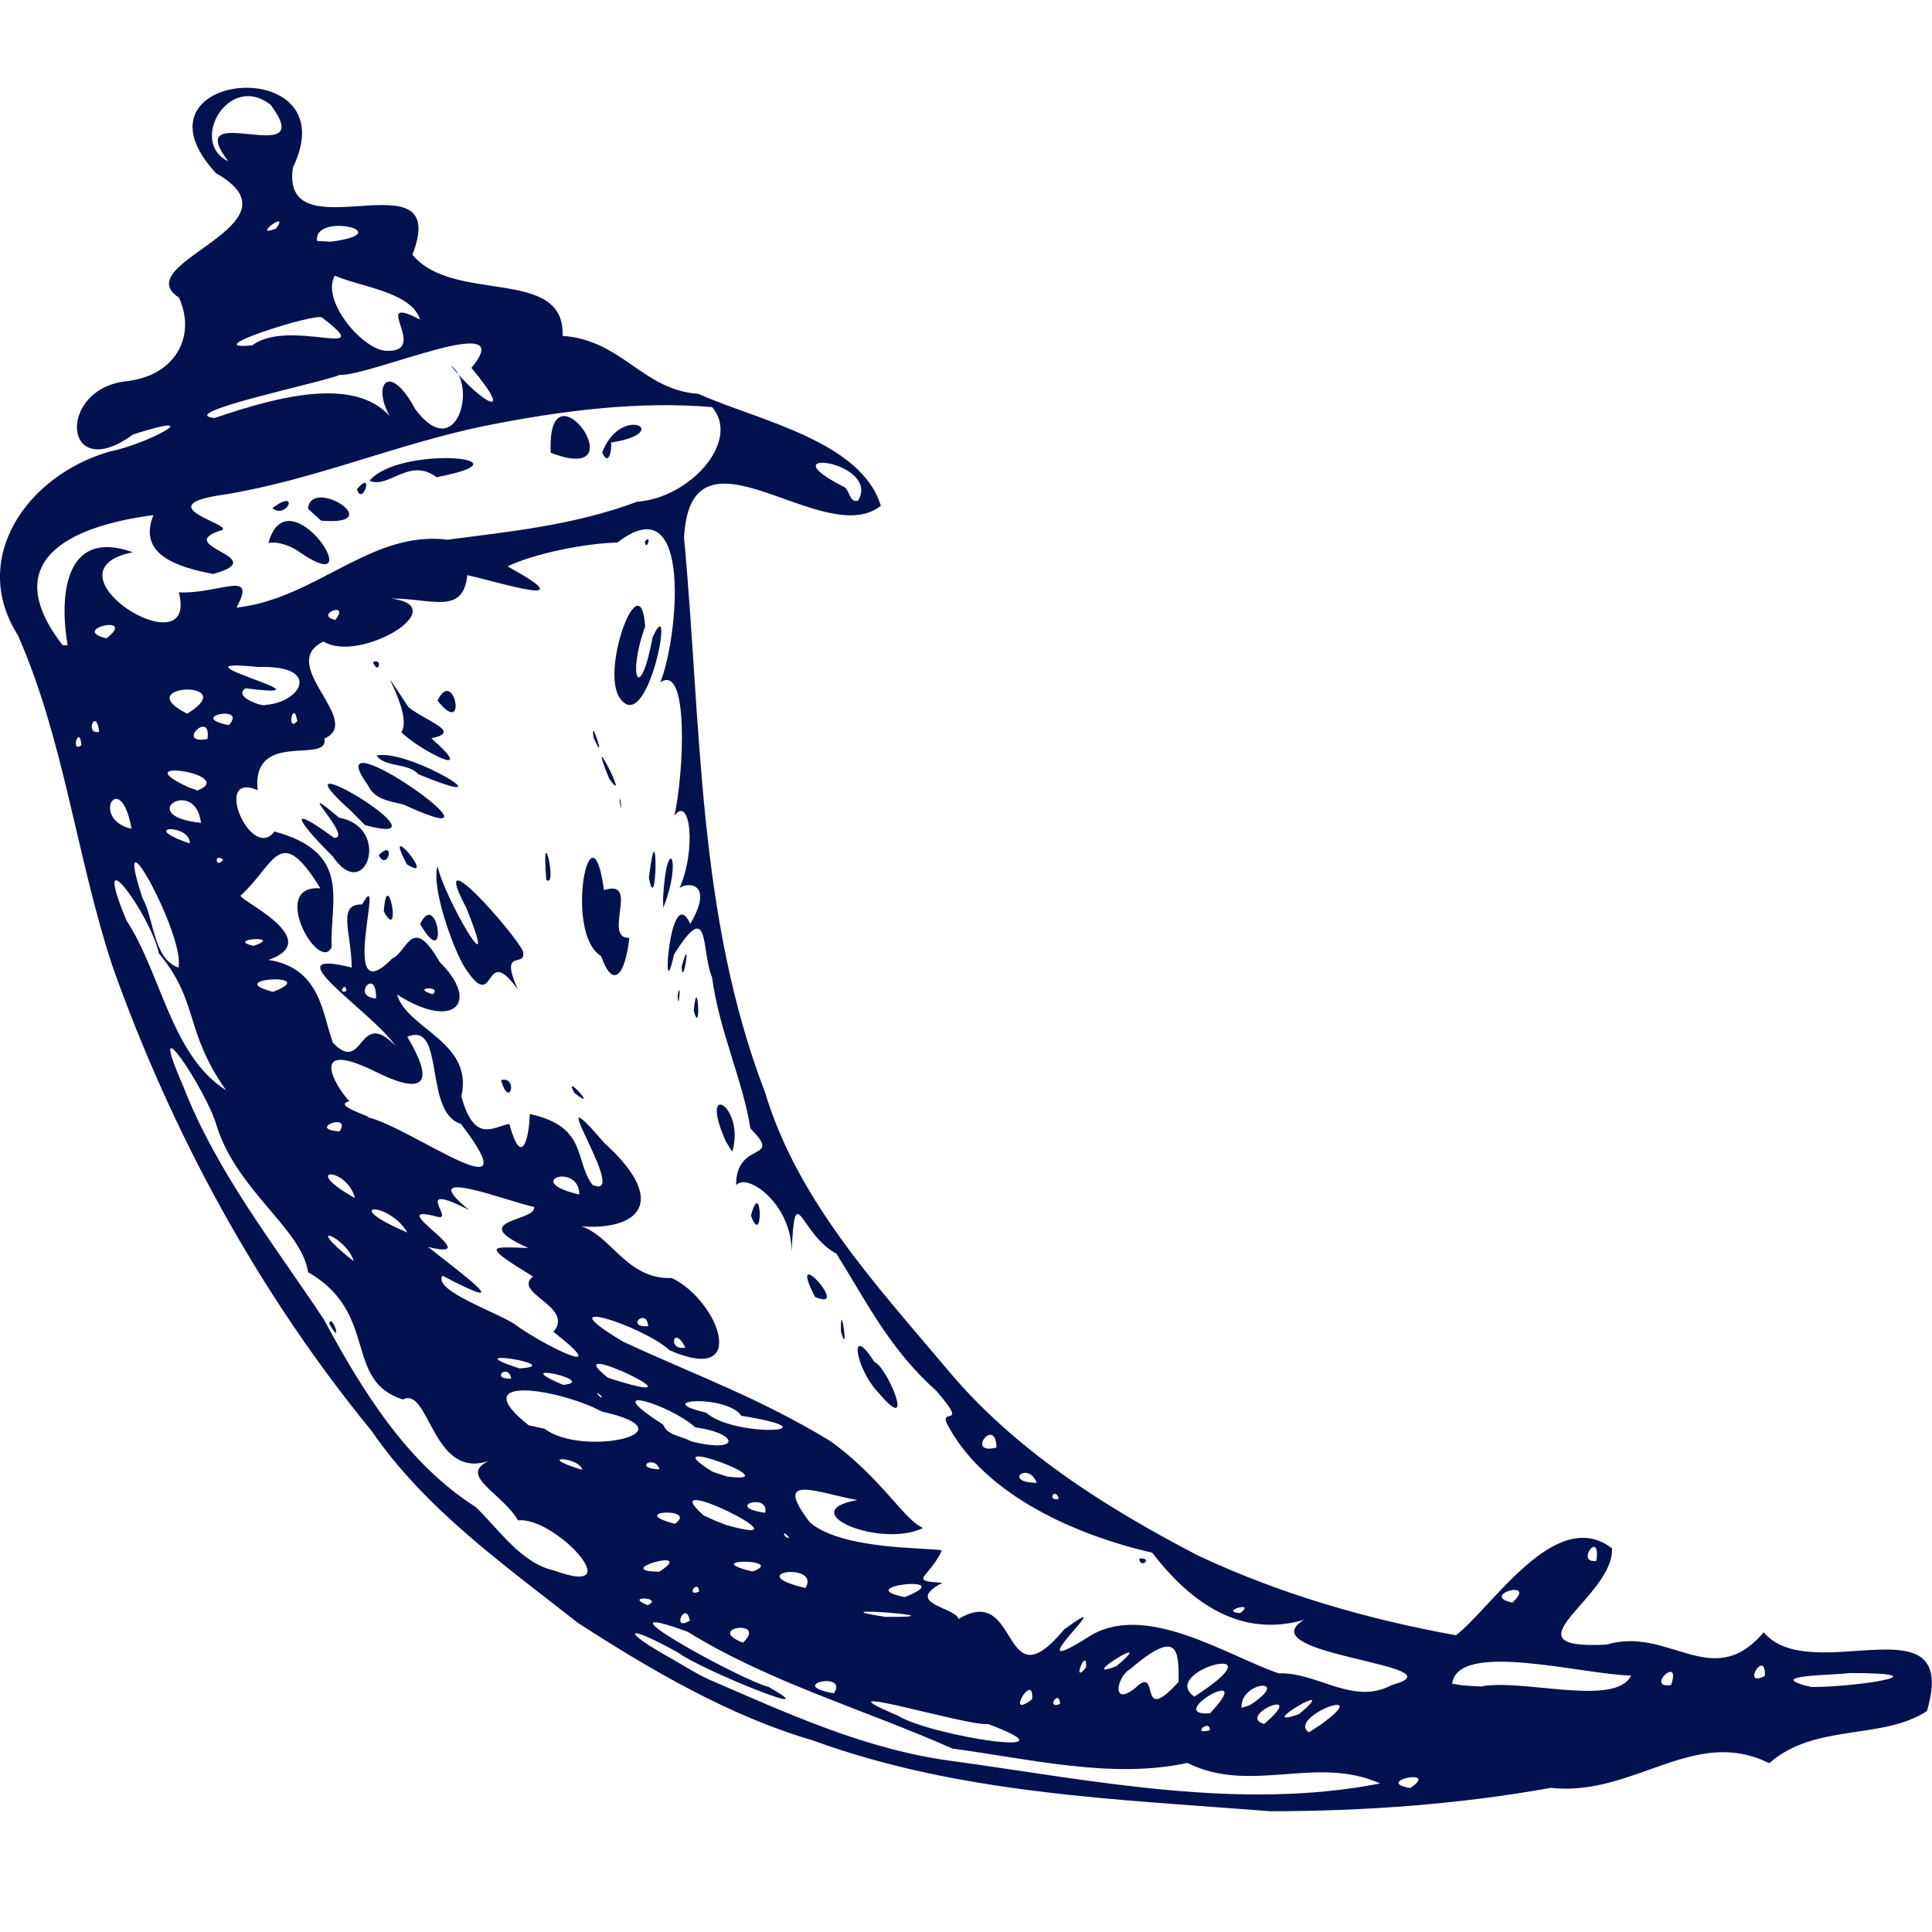
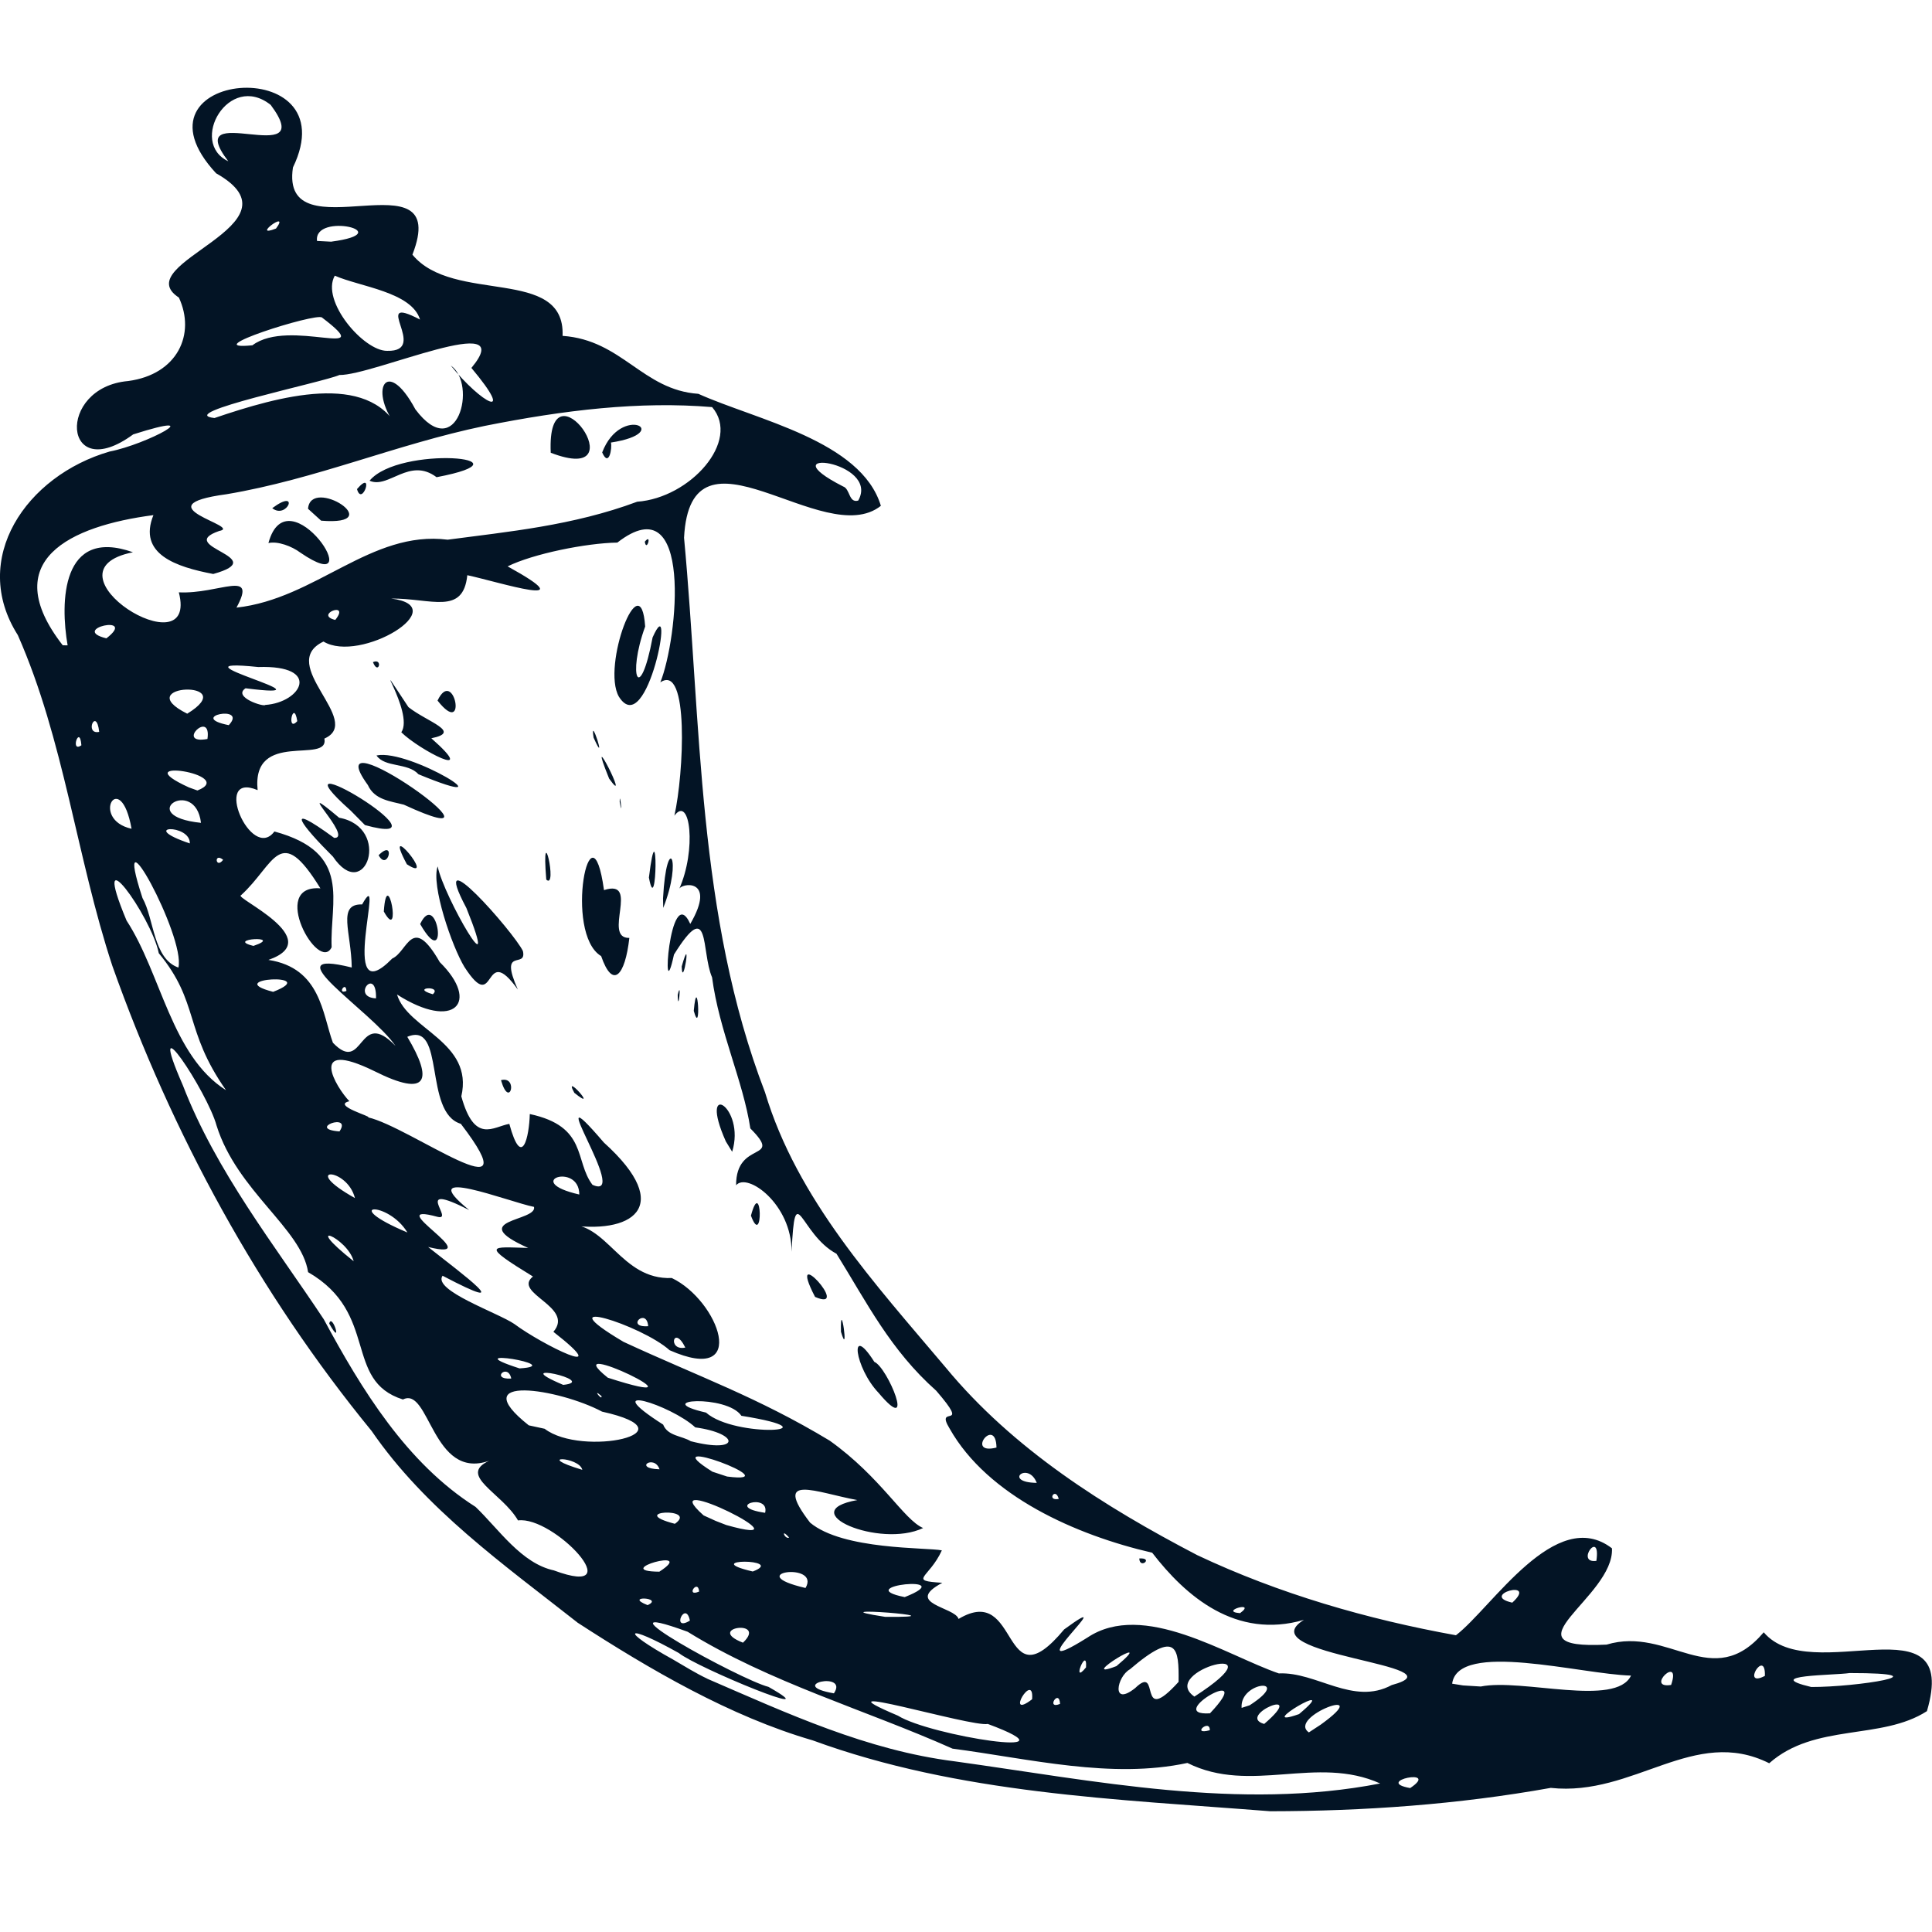
<svg xmlns="http://www.w3.org/2000/svg" height="64" preserveAspectRatio="xMidYMid" viewBox="0 0 32 32" width="64">
-   <path d="m9.563 26.873c-1.219-.959-2.519-1.878-3.408-3.172-1.87-2.283-3.309-4.925-4.294-7.703-.595-1.806-.799-3.743-1.566-5.479-.802-1.261.138-2.639 1.52-3.04.615-.118 1.696-.699.391-.284-1.171.858-1.283-.78-.083-.884.819-.109 1.121-.779.84-1.382-.879-.574 2.132-1.203.616-2.059-1.578-1.703 2.208-2.03 1.273-.096-.223 1.487 2.646-.273 1.979 1.444.677.825 2.534.188 2.487 1.345.986.068 1.324.897 2.249.96.96.433 2.697.774 3.023 1.855-.951.753-3.153-1.555-3.26.529.288 3.08.214 6.252 1.341 9.185.533 1.775 1.825 3.173 2.991 4.556 1.117 1.354 2.629 2.308 4.17 3.111 1.352.638 2.809 1.06 4.283 1.326.597-.457 1.653-2.156 2.584-1.44.045.806-1.85 1.684-.089 1.595 1.035-.312 1.752.799 2.603-.204.785.929 3.261-.593 2.703 1.306-.755.487-1.856.193-2.612.863-1.246-.623-2.239.557-3.619.408-1.533.275-3.092.385-4.646.387-2.549-.201-5.153-.286-7.578-1.174-1.367-.397-2.7-1.175-3.901-1.954zm2.153.933c1.334.576 2.639 1.184 4.101 1.368 2.32.322 4.715.819 7.043.366-1.054-.476-2.143.185-3.193-.34-1.259.271-2.61-.069-3.89-.237-1.455-.648-3.026-1.094-4.388-1.936-1.703-.622.88.798 1.34.913 1.064.604-1.171-.31-1.486-.561-.892-.5-1.005-.396-.088.112.185.108.367.222.561.314zm-2.539-1.794c1.293.479-.006-.909-.597-.829-.262-.455-1.003-.743-.481-.987-.939.326-.984-1.24-1.425-1.016-.994-.314-.387-1.426-1.571-2.109-.108-.719-1.176-1.343-1.516-2.428-.15-.556-1.207-2.15-.558-.666.552 1.429 1.524 2.653 2.334 3.875.628 1.164 1.37 2.381 2.514 3.107.386.37.758.937 1.302 1.053zm-3.724-4.089c.045-.195.236.422 0 0zm5.273 4.663c.286-.128-.412-.162 0 0zm.701.256c-.073-.353-.32.198 0 0zm.879.366c.418-.398-.645-.251 0 0zm1.506.839c.254-.375-.813-.141 0 0zm-2.891-2.015c.649-.42-.84-.006 0 0zm.659.329c-.019-.222-.235.1 0 0zm3.293 2.056c.53.334 3.092.732 1.488.137-.269.057-2.975-.766-1.488-.137zm-5.228-4.072c-.051-.222-.822-.246 0 0zm1.533.894c.4-.279-.828-.215 0 0zm1.29.79c.573-.216-.928-.217 0 0zm-3.447-2.364c.621.476 2.506.061.951-.284-.707-.377-2.301-.635-1.214.227l.263.057zm4.321 2.637c.259-.441-1.086-.252 0 0zm-1.313-1.043c1.519.429-1.277-.961-.375-.159l.2.091zm2.632 1.521c1.439.014-1.3-.199 0 0zm-6.193-3.947c-.056-.268-.355.022 0 0zm8.627 5.312c.038-.484-.469.361 0 0zm-6.171-3.809c-.087-.255-.449-.011 0 0zm-2.319-1.671c.826-.05-1.131-.364 0 0zm-2.747-1.775c-.103-.396-.898-.712 0 0zm7.212 4.577c-.151-.173-.071.037 0 0zm4.488 2.755c-.014-.264-.244.1 0 0zm-4.885-3.165c.081-.34-.705-.103 0 0zm-3.344-2.119c.615-.065-.985-.415 0 0zm5.656 3.515c.958-.379-.933-.185 0 0zm-2.942-1.997c1.103.142-1.313-.751-.243-.08zm3.835 2.358c1.031-.615.691 1.443 1.748.174 1.043-.762-.901.942.384.136.93-.622 2.303.295 3.171.593.624-.03 1.23.539 1.87.193 1.231-.332-2.408-.492-1.454-1.08-1.126.328-1.958-.391-2.513-1.112-1.264-.292-2.724-.938-3.355-2.056-.257-.419.371.06-.222-.627-.761-.677-1.141-1.446-1.652-2.269-.611-.325-.683-1.284-.744-.032.005-.791-.737-1.323-.919-1.102-.003-.761.795-.379.236-.942-.12-.789-.516-1.611-.634-2.502-.185-.429-.026-1.349-.631-.377-.22 1.027-.073-1.262.27-.508.449-.77-.162-.679-.186-.573.293-.65.186-1.572-.077-1.22.156-.689.247-2.535-.233-2.208.291-.721.552-3.297-.712-2.315-.512.007-1.398.186-1.817.394 1.313.724-.132.262-.668.146-.069.67-.599.381-1.261.387 1.058.131-.515 1.081-1.121.712-.788.376.679 1.316.015 1.607.082.437-1.207-.158-1.106.854-.764-.322-.105 1.2.278.685 1.3.352.915 1.154.948 1.917-.212.444-1.046-1.044-.186-.975-.679-1.103-.751-.399-1.315.114-.131.037 1.439.729.454 1.071.867.134.892.893 1.068 1.372.521.543.413-.599 1.037.053-.395-.581-2.089-1.637-.725-1.299-.007-.584-.247-1.056.172-1.045.415-.75-.434 1.849.499.896.258-.113.323-.75.787.06.674.664.244 1.144-.708.536.17.578 1.273.784 1.065 1.687.22.795.527.502.795.456.21.772.33.204.339-.163.962.206.736.775 1.038 1.172.663.299-.949-2.028.189-.7 1.197 1.081.449 1.533-.625 1.359.68-.055.899.92 1.75.885.776.369 1.301 1.787-.036 1.196-.463-.418-2.106-.934-.764-.139 1.238.574 2.222.916 3.416 1.637.854.61 1.223 1.308 1.547 1.447-.718.343-2.164-.274-1.09-.463-.67-.122-1.424-.461-.782.374.546.456 1.933.408 2.182.459-.211.464-.573.501.008.537-.648.346.208.4.268.597zm-1.326-3.744c-.395-.413-.497-1.185-.07-.513.219.088.701 1.263.07.513zm4.318 2.743c.246-.016.007.187 0 0zm-4.941-3.755c-.016-.624.142.481 0 0zm-.429-.577c-.497-.959.625.271 0 0zm-5.202-3.59c.292-.078.144.498 0 0zm4.14 2.244c.179-.673.21.564 0 0zm-2.925-2.034c-.206-.371.431.348 0 0zm2.509.804c-.47-1.053.334-.575.105.172zm-4.328-2.886c-.21-.346-.557-1.359-.445-1.669.1.504 1.072 2.169.476.69-.658-1.24.787.402.936.712.069.307-.406-.084-.084.638-.588-.822-.347.454-.882-.37zm-1.337-.922c.055-.804.306.551 0 0zm.602.208c.287-.606.486.845 0 0zm-1.448-1.12c-.498-.495-.858-.951.024-.307.339.013-.755-1.037.082-.334.879.16.434 1.443-.105.641zm.76-.02c.289-.287.154.282 0 0zm.468.15c-.439-.822.532.345 0 0zm-.93-.888c-1.448-1.289 1.819.673.236.239zm4.148 2.409c-.627-.375-.167-2.644.047-1.093.609-.197-.034.802.42.792-.071.63-.275.857-.467.301zm1.534.907c.061-.684.129.468 0 0zm-.266-.264c.069-.292.006.344 0 0zm-5.132-3.476c-.93-1.283 2.703 1.298.596.325-.22-.058-.485-.078-.596-.325zm2.955 1.566c-.088-1.081.196.179 0 0zm2.243 1.439c.173-.615.013.407 0 0zm-5.055-3.495c.553-.118 2.29.97.695.311-.177-.196-.556-.107-.695-.311zm4.746 2.366c.059-1.105.33-.66.003.159zm-4.335-2.75c.226-.33-.598-1.493.118-.417.31.246.897.412.379.516.815.719-.199.195-.497-.099zm4.101 2.406c.155-1.259.137.737 0 0zm-4.571-3.568c.172-.074.091.23 0 0zm1.07.637c.275-.578.508.644 0 0zm3.017 1.678c-.003-.221.057.323 0 0zm-.175-.386c-.418-1.033.39.547 0 0zm-.257-.678c-.07-.427.239.536 0 0zm.418-.68c-.288-.506.363-2.231.436-1.161-.303.834-.087 1.3.123.181.391-.879-.084 1.737-.559.98zm.43-2.566c.125-.154.028.185 0 0zm-.718 14.151c-.17-.149.022.094 0 0zm1.479.748c.823.212.819-.128.075-.229-.4-.372-1.662-.767-.532-.046.074.19.311.185.457.275zm-2.921-1.941c.453.339 1.707.958.646.129.358-.416-.685-.638-.339-.916-.88-.539-.695-.49-.078-.473-1.058-.473.153-.437.096-.68-.408-.08-2.026-.719-1.074.052-.968-.493-.231.184-.523.113-.99-.27.881.754-.157.499.567.449 1.528 1.153.239.476-.169.244.922.615 1.19.8zm1.547.889c1.881.606-.923-.741 0 0zm7.921 4.798c.024-.374-.257.319 0 0zm.814.343c.434-.42.018.67.719-.103.007-.553-.021-.88-.806-.208-.217.12-.313.629.087.311zm-12.923-8.116c-.133-.524-.934-.522 0 0zm.869.57c-.323-.535-1.152-.485 0 0zm4.946 2.983c.483.429 2.218.315.586.053-.241-.357-1.533-.271-.586-.053zm6.798 4.199c.743-.624-.72.278 0 0zm1.546 1.062c.005-.2-.32.087 0 0zm.003-.28c.823-.871-.797.051 0 0zm-16.299-10.323c-.701-1-.436-1.45-1.112-2.267-.128-.625-1.161-2.043-.534-.541.574.879.744 2.239 1.646 2.809zm16.041 10.046c1.515-.978-.621-.426 0 0zm1.156.453c.759-.651-.48-.136 0 0zm-15.316-9.814c.217-.323-.561-.042 0 0zm15.075 9.505c.734-.473-.169-.401-.133.043zm-9.962-6.279c-.025-.32-.388.027 0 0zm.615.354c-.196-.396-.301.062 0 0zm10.525 6.245c.941-.679-.57-.13-.197.129zm-.36-.174c.767-.642-.809.284 0 0zm1.841 1.225c.514-.344-.625-.111 0 0zm-17.261-11.109c.689.154 2.755 1.698 1.537.107-.624-.185-.25-1.711-.887-1.441.427.714.351 1.018-.546.568-1.127-.551-.633.272-.413.499-.301.069.397.261.309.266zm-3.141-2.481c.123-.511-1.137-2.809-.595-1.152.195.347.175 1.005.595 1.152zm5.766 3.555c-.356-.297-.017-.042 0 0zm.874.204c0-.541-.966-.22 0 0zm7.577 4.776c-.145-.37-.571-.008 0 0zm.364.266c-.054-.207-.21.04 0 0zm3.003 1.892c.289-.213-.361-.028 0 0zm-16.015-10.291c.826-.32-.885-.228 0 0zm11.981 7.548c-.01-.535-.527.133 0 0zm-12.307-8.309c.53-.179-.491-.118 0 0zm1.54.746c-.009-.176-.163.067 0 0zm18.788 11.521c.682-.138 2.238.347 2.489-.181-.829-.021-2.867-.585-2.963.134l.181.029.293.018zm-18.298-11.398c.012-.542-.422-.02 0 0zm-4.049-2.809c-.184-1.032-.7-.156 0 0zm.965.243c.012-.332-.884-.298 0 0zm.552.271c-.159-.129-.124.163 0 0zm3.473 2.227c.164-.15-.387-.111 0 0zm-3.84-2.839c-.094-.78-1.119-.117 0 0zm-1.981-1.285c-.028-.36-.193.136 0 0zm.295-.222c-.048-.427-.253.054 0 0zm1.627.971c.688-.27-1.253-.559-.141-.051l.141.051zm21.778 13.452c.44-.404-.559-.125 0 0zm2.631 1.363c.177-.521-.445.069 0 0zm-24.243-15.668c.073-.505-.546.1 0 0zm-2.316-1.551c-.124-.713-.107-1.964 1.082-1.542-1.587.316 1.099 1.974.76.664.668.033 1.306-.395.955.253 1.316-.145 2.227-1.286 3.498-1.125.99-.132 2.072-.231 3.139-.629.877-.063 1.721-1.007 1.241-1.567-1.196-.101-2.448.048-3.77.312-1.465.304-2.795.883-4.273 1.131-1.441.194.289.533-.123.609-.751.261.897.436-.097.712-.614-.117-1.253-.328-.991-.975-1.38.18-2.593.752-1.502 2.156l.081.001zm3.326-1.694c.323-1.192 1.733.981.53.159-.143-.108-.38-.195-.53-.159zm.063-.578c.467-.347.248.195 0 0zm.593.01c.043-.548 1.358.29.217.197zm.811-.326c.297-.347.086.307 0 0zm.208-.139c.494-.593 2.793-.379 1.11-.058-.451-.34-.797.2-1.11.058zm3.001-.463c-.074-1.619 1.492.575 0 0zm.852-.005c.311-.816 1.209-.328.145-.164.023.087-.032.422-.145.164zm-6.873 4.327c.93-.57-.987-.494 0 0zm.688.19c.326-.347-.71-.141 0 0zm-2.027-1.438c.531-.409-.629-.155 0 0zm27.47 17.185c.015-.474-.406.213 0 0zm-2.791-1.905c.079-.545-.359.048 0 0zm3.559 2.089c.743.003 2.252-.231.635-.231-.254.039-1.479.031-.635.231zm-25.606-16.266c.602-.041.941-.663-.117-.628-1.639-.169 1.446.562-.21.352-.222.147.314.316.327.275zm.53.268c-.063-.386-.186.205 0 0zm.629-1.676c.261-.324-.361-.087 0 0zm-2.001-3.344c1.074-.365 2.542-.775 3.049.18-.516-.62-.208-1.232.279-.324.689.918 1.034-.418.586-.726.511.634 1.091.934.342.04.815-.98-1.631.128-2.186.117-.267.12-2.761.636-2.069.713zm.629-1.205c.612-.462 2.118.275 1.152-.46-.095-.083-2.115.557-1.152.46zm2.232.092c.716.018-.309-.963.544-.518-.14-.458-.994-.543-1.412-.727-.236.418.48 1.25.867 1.245zm-1.841-2.026c.248-.336-.435.171 0 0zm.912.218c1.155-.153-.294-.497-.233-.012l.233.012zm-1.703-1.332c-.813-1.062 1.529.178.703-.933-.696-.553-1.363.624-.703.933zm10.434 5.62c.373-.661-1.539-.891-.251-.234.118.039.092.28.251.234z " style="fill:#02124F;" />
+   <path d="m9.563 26.873c-1.219-.959-2.519-1.878-3.408-3.172-1.87-2.283-3.309-4.925-4.294-7.703-.595-1.806-.799-3.743-1.566-5.479-.802-1.261.138-2.639 1.52-3.04.615-.118 1.696-.699.391-.284-1.171.858-1.283-.78-.083-.884.819-.109 1.121-.779.84-1.382-.879-.574 2.132-1.203.616-2.059-1.578-1.703 2.208-2.03 1.273-.096-.223 1.487 2.646-.273 1.979 1.444.677.825 2.534.188 2.487 1.345.986.068 1.324.897 2.249.96.96.433 2.697.774 3.023 1.855-.951.753-3.153-1.555-3.26.529.288 3.08.214 6.252 1.341 9.185.533 1.775 1.825 3.173 2.991 4.556 1.117 1.354 2.629 2.308 4.17 3.111 1.352.638 2.809 1.06 4.283 1.326.597-.457 1.653-2.156 2.584-1.44.045.806-1.85 1.684-.089 1.595 1.035-.312 1.752.799 2.603-.204.785.929 3.261-.593 2.703 1.306-.755.487-1.856.193-2.612.863-1.246-.623-2.239.557-3.619.408-1.533.275-3.092.385-4.646.387-2.549-.201-5.153-.286-7.578-1.174-1.367-.397-2.7-1.175-3.901-1.954zm2.153.933c1.334.576 2.639 1.184 4.101 1.368 2.32.322 4.715.819 7.043.366-1.054-.476-2.143.185-3.193-.34-1.259.271-2.61-.069-3.89-.237-1.455-.648-3.026-1.094-4.388-1.936-1.703-.622.88.798 1.34.913 1.064.604-1.171-.31-1.486-.561-.892-.5-1.005-.396-.088.112.185.108.367.222.561.314zm-2.539-1.794c1.293.479-.006-.909-.597-.829-.262-.455-1.003-.743-.481-.987-.939.326-.984-1.24-1.425-1.016-.994-.314-.387-1.426-1.571-2.109-.108-.719-1.176-1.343-1.516-2.428-.15-.556-1.207-2.15-.558-.666.552 1.429 1.524 2.653 2.334 3.875.628 1.164 1.37 2.381 2.514 3.107.386.37.758.937 1.302 1.053zm-3.724-4.089c.045-.195.236.422 0 0zm5.273 4.663c.286-.128-.412-.162 0 0zm.701.256c-.073-.353-.32.198 0 0zm.879.366c.418-.398-.645-.251 0 0zm1.506.839c.254-.375-.813-.141 0 0zm-2.891-2.015c.649-.42-.84-.006 0 0zm.659.329c-.019-.222-.235.1 0 0zm3.293 2.056c.53.334 3.092.732 1.488.137-.269.057-2.975-.766-1.488-.137zm-5.228-4.072c-.051-.222-.822-.246 0 0zm1.533.894c.4-.279-.828-.215 0 0zm1.29.79c.573-.216-.928-.217 0 0zm-3.447-2.364c.621.476 2.506.061.951-.284-.707-.377-2.301-.635-1.214.227l.263.057zm4.321 2.637c.259-.441-1.086-.252 0 0zm-1.313-1.043c1.519.429-1.277-.961-.375-.159l.2.091zm2.632 1.521c1.439.014-1.3-.199 0 0zm-6.193-3.947c-.056-.268-.355.022 0 0zm8.627 5.312c.038-.484-.469.361 0 0zm-6.171-3.809c-.087-.255-.449-.011 0 0zm-2.319-1.671c.826-.05-1.131-.364 0 0zm-2.747-1.775c-.103-.396-.898-.712 0 0zm7.212 4.577c-.151-.173-.071.037 0 0zm4.488 2.755c-.014-.264-.244.1 0 0zm-4.885-3.165c.081-.34-.705-.103 0 0zm-3.344-2.119c.615-.065-.985-.415 0 0zm5.656 3.515c.958-.379-.933-.185 0 0zm-2.942-1.997c1.103.142-1.313-.751-.243-.08zm3.835 2.358c1.031-.615.691 1.443 1.748.174 1.043-.762-.901.942.384.136.93-.622 2.303.295 3.171.593.624-.03 1.23.539 1.87.193 1.231-.332-2.408-.492-1.454-1.08-1.126.328-1.958-.391-2.513-1.112-1.264-.292-2.724-.938-3.355-2.056-.257-.419.371.06-.222-.627-.761-.677-1.141-1.446-1.652-2.269-.611-.325-.683-1.284-.744-.032.005-.791-.737-1.323-.919-1.102-.003-.761.795-.379.236-.942-.12-.789-.516-1.611-.634-2.502-.185-.429-.026-1.349-.631-.377-.22 1.027-.073-1.262.27-.508.449-.77-.162-.679-.186-.573.293-.65.186-1.572-.077-1.22.156-.689.247-2.535-.233-2.208.291-.721.552-3.297-.712-2.315-.512.007-1.398.186-1.817.394 1.313.724-.132.262-.668.146-.069.67-.599.381-1.261.387 1.058.131-.515 1.081-1.121.712-.788.376.679 1.316.015 1.607.082.437-1.207-.158-1.106.854-.764-.322-.105 1.2.278.685 1.3.352.915 1.154.948 1.917-.212.444-1.046-1.044-.186-.975-.679-1.103-.751-.399-1.315.114-.131.037 1.439.729.454 1.071.867.134.892.893 1.068 1.372.521.543.413-.599 1.037.053-.395-.581-2.089-1.637-.725-1.299-.007-.584-.247-1.056.172-1.045.415-.75-.434 1.849.499.896.258-.113.323-.75.787.06.674.664.244 1.144-.708.536.17.578 1.273.784 1.065 1.687.22.795.527.502.795.456.21.772.33.204.339-.163.962.206.736.775 1.038 1.172.663.299-.949-2.028.189-.7 1.197 1.081.449 1.533-.625 1.359.68-.055.899.92 1.75.885.776.369 1.301 1.787-.036 1.196-.463-.418-2.106-.934-.764-.139 1.238.574 2.222.916 3.416 1.637.854.61 1.223 1.308 1.547 1.447-.718.343-2.164-.274-1.09-.463-.67-.122-1.424-.461-.782.374.546.456 1.933.408 2.182.459-.211.464-.573.501.008.537-.648.346.208.4.268.597zm-1.326-3.744c-.395-.413-.497-1.185-.07-.513.219.088.701 1.263.07.513zm4.318 2.743c.246-.016.007.187 0 0zm-4.941-3.755c-.016-.624.142.481 0 0zm-.429-.577c-.497-.959.625.271 0 0zm-5.202-3.59c.292-.078.144.498 0 0zm4.14 2.244c.179-.673.21.564 0 0zm-2.925-2.034c-.206-.371.431.348 0 0zm2.509.804c-.47-1.053.334-.575.105.172zm-4.328-2.886c-.21-.346-.557-1.359-.445-1.669.1.504 1.072 2.169.476.69-.658-1.24.787.402.936.712.069.307-.406-.084-.084.638-.588-.822-.347.454-.882-.37zm-1.337-.922c.055-.804.306.551 0 0zm.602.208c.287-.606.486.845 0 0zm-1.448-1.12c-.498-.495-.858-.951.024-.307.339.013-.755-1.037.082-.334.879.16.434 1.443-.105.641zm.76-.02c.289-.287.154.282 0 0zm.468.15c-.439-.822.532.345 0 0zm-.93-.888c-1.448-1.289 1.819.673.236.239zm4.148 2.409c-.627-.375-.167-2.644.047-1.093.609-.197-.034.802.42.792-.071.63-.275.857-.467.301zm1.534.907c.061-.684.129.468 0 0zm-.266-.264c.069-.292.006.344 0 0zm-5.132-3.476c-.93-1.283 2.703 1.298.596.325-.22-.058-.485-.078-.596-.325zm2.955 1.566c-.088-1.081.196.179 0 0zm2.243 1.439c.173-.615.013.407 0 0zm-5.055-3.495c.553-.118 2.29.97.695.311-.177-.196-.556-.107-.695-.311zm4.746 2.366c.059-1.105.33-.66.003.159zm-4.335-2.75c.226-.33-.598-1.493.118-.417.31.246.897.412.379.516.815.719-.199.195-.497-.099zm4.101 2.406c.155-1.259.137.737 0 0zm-4.571-3.568c.172-.074.091.23 0 0zm1.07.637c.275-.578.508.644 0 0zm3.017 1.678c-.003-.221.057.323 0 0zm-.175-.386c-.418-1.033.39.547 0 0zm-.257-.678c-.07-.427.239.536 0 0zm.418-.68c-.288-.506.363-2.231.436-1.161-.303.834-.087 1.3.123.181.391-.879-.084 1.737-.559.98zm.43-2.566c.125-.154.028.185 0 0zm-.718 14.151c-.17-.149.022.094 0 0zm1.479.748c.823.212.819-.128.075-.229-.4-.372-1.662-.767-.532-.046.074.19.311.185.457.275zm-2.921-1.941c.453.339 1.707.958.646.129.358-.416-.685-.638-.339-.916-.88-.539-.695-.49-.078-.473-1.058-.473.153-.437.096-.68-.408-.08-2.026-.719-1.074.052-.968-.493-.231.184-.523.113-.99-.27.881.754-.157.499.567.449 1.528 1.153.239.476-.169.244.922.615 1.19.8zm1.547.889c1.881.606-.923-.741 0 0zm7.921 4.798c.024-.374-.257.319 0 0zm.814.343c.434-.42.018.67.719-.103.007-.553-.021-.88-.806-.208-.217.12-.313.629.087.311zm-12.923-8.116c-.133-.524-.934-.522 0 0zm.869.57c-.323-.535-1.152-.485 0 0zm4.946 2.983c.483.429 2.218.315.586.053-.241-.357-1.533-.271-.586-.053zm6.798 4.199c.743-.624-.72.278 0 0zm1.546 1.062c.005-.2-.32.087 0 0zm.003-.28c.823-.871-.797.051 0 0zm-16.299-10.323c-.701-1-.436-1.45-1.112-2.267-.128-.625-1.161-2.043-.534-.541.574.879.744 2.239 1.646 2.809zm16.041 10.046c1.515-.978-.621-.426 0 0zm1.156.453c.759-.651-.48-.136 0 0zm-15.316-9.814c.217-.323-.561-.042 0 0zm15.075 9.505c.734-.473-.169-.401-.133.043zm-9.962-6.279c-.025-.32-.388.027 0 0zm.615.354c-.196-.396-.301.062 0 0zm10.525 6.245c.941-.679-.57-.13-.197.129zm-.36-.174c.767-.642-.809.284 0 0zm1.841 1.225c.514-.344-.625-.111 0 0zm-17.261-11.109c.689.154 2.755 1.698 1.537.107-.624-.185-.25-1.711-.887-1.441.427.714.351 1.018-.546.568-1.127-.551-.633.272-.413.499-.301.069.397.261.309.266zm-3.141-2.481c.123-.511-1.137-2.809-.595-1.152.195.347.175 1.005.595 1.152zm5.766 3.555c-.356-.297-.017-.042 0 0zm.874.204c0-.541-.966-.22 0 0zm7.577 4.776c-.145-.37-.571-.008 0 0zm.364.266c-.054-.207-.21.04 0 0zm3.003 1.892c.289-.213-.361-.028 0 0zm-16.015-10.291c.826-.32-.885-.228 0 0zm11.981 7.548c-.01-.535-.527.133 0 0zm-12.307-8.309c.53-.179-.491-.118 0 0zm1.54.746c-.009-.176-.163.067 0 0zm18.788 11.521c.682-.138 2.238.347 2.489-.181-.829-.021-2.867-.585-2.963.134l.181.029.293.018zm-18.298-11.398c.012-.542-.422-.02 0 0zm-4.049-2.809c-.184-1.032-.7-.156 0 0zm.965.243c.012-.332-.884-.298 0 0zm.552.271c-.159-.129-.124.163 0 0zm3.473 2.227c.164-.15-.387-.111 0 0zm-3.84-2.839c-.094-.78-1.119-.117 0 0zm-1.981-1.285c-.028-.36-.193.136 0 0zm.295-.222c-.048-.427-.253.054 0 0zm1.627.971c.688-.27-1.253-.559-.141-.051l.141.051zm21.778 13.452c.44-.404-.559-.125 0 0zm2.631 1.363c.177-.521-.445.069 0 0zm-24.243-15.668c.073-.505-.546.1 0 0zm-2.316-1.551c-.124-.713-.107-1.964 1.082-1.542-1.587.316 1.099 1.974.76.664.668.033 1.306-.395.955.253 1.316-.145 2.227-1.286 3.498-1.125.99-.132 2.072-.231 3.139-.629.877-.063 1.721-1.007 1.241-1.567-1.196-.101-2.448.048-3.77.312-1.465.304-2.795.883-4.273 1.131-1.441.194.289.533-.123.609-.751.261.897.436-.097.712-.614-.117-1.253-.328-.991-.975-1.38.18-2.593.752-1.502 2.156l.081.001zm3.326-1.694c.323-1.192 1.733.981.53.159-.143-.108-.38-.195-.53-.159zm.063-.578c.467-.347.248.195 0 0zm.593.01c.043-.548 1.358.29.217.197zm.811-.326c.297-.347.086.307 0 0zm.208-.139c.494-.593 2.793-.379 1.11-.058-.451-.34-.797.2-1.11.058zm3.001-.463c-.074-1.619 1.492.575 0 0zm.852-.005c.311-.816 1.209-.328.145-.164.023.087-.032.422-.145.164zm-6.873 4.327c.93-.57-.987-.494 0 0zm.688.19c.326-.347-.71-.141 0 0zm-2.027-1.438c.531-.409-.629-.155 0 0zm27.47 17.185c.015-.474-.406.213 0 0zm-2.791-1.905c.079-.545-.359.048 0 0zm3.559 2.089c.743.003 2.252-.231.635-.231-.254.039-1.479.031-.635.231zm-25.606-16.266c.602-.041.941-.663-.117-.628-1.639-.169 1.446.562-.21.352-.222.147.314.316.327.275zm.53.268c-.063-.386-.186.205 0 0zm.629-1.676c.261-.324-.361-.087 0 0zm-2.001-3.344c1.074-.365 2.542-.775 3.049.18-.516-.62-.208-1.232.279-.324.689.918 1.034-.418.586-.726.511.634 1.091.934.342.04.815-.98-1.631.128-2.186.117-.267.12-2.761.636-2.069.713zm.629-1.205c.612-.462 2.118.275 1.152-.46-.095-.083-2.115.557-1.152.46zm2.232.092c.716.018-.309-.963.544-.518-.14-.458-.994-.543-1.412-.727-.236.418.48 1.25.867 1.245zm-1.841-2.026c.248-.336-.435.171 0 0zm.912.218c1.155-.153-.294-.497-.233-.012l.233.012zm-1.703-1.332c-.813-1.062 1.529.178.703-.933-.696-.553-1.363.624-.703.933zm10.434 5.62c.373-.661-1.539-.891-.251-.234.118.039.092.28.251.234z " style="fill:#031425;" />
</svg>
